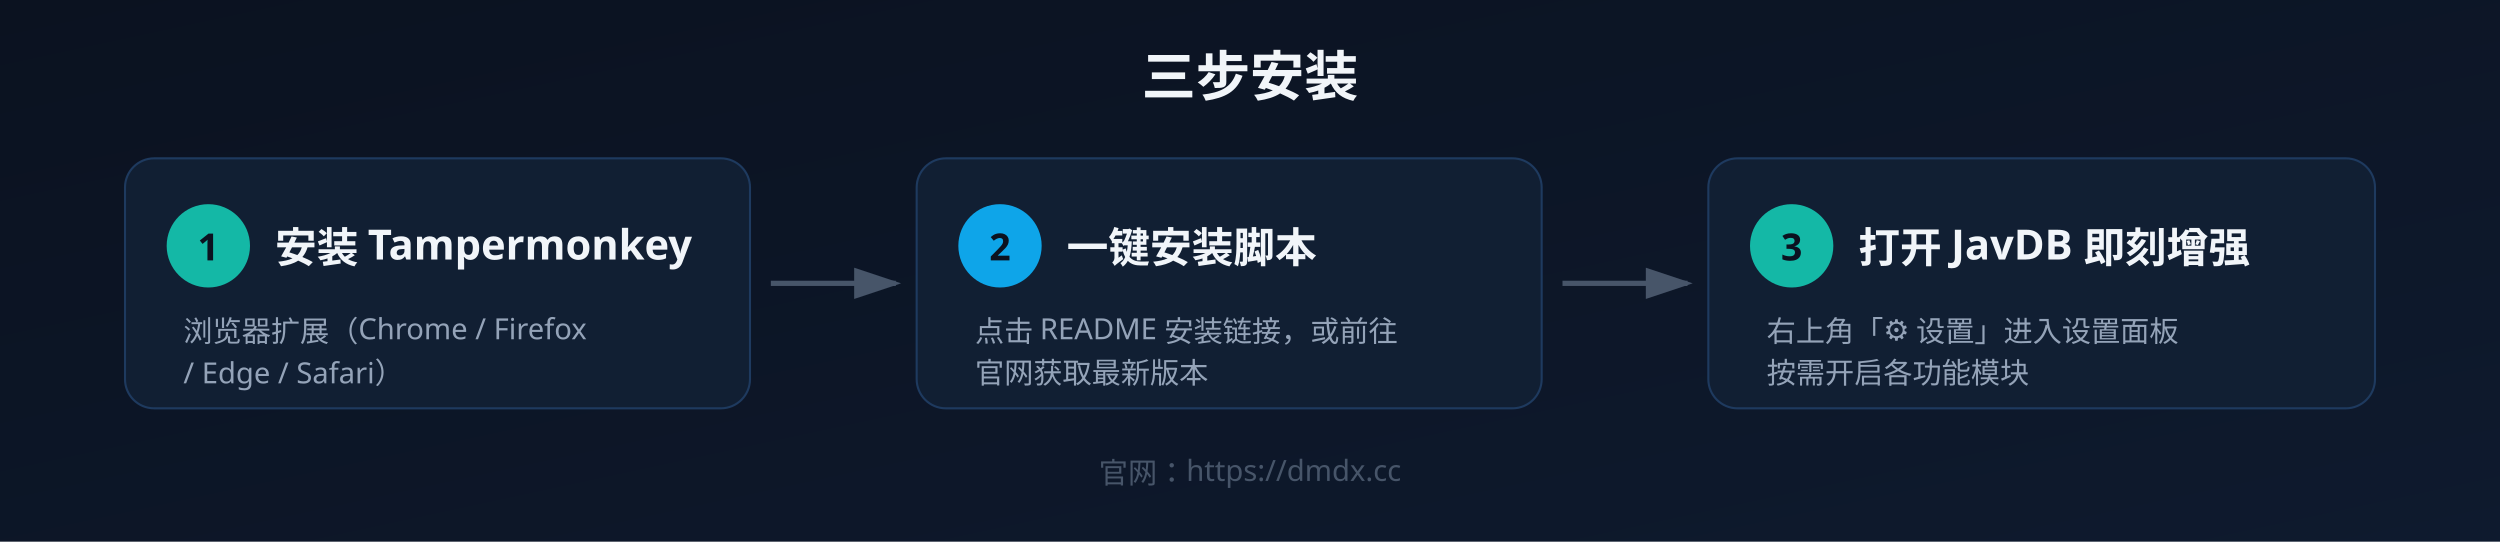
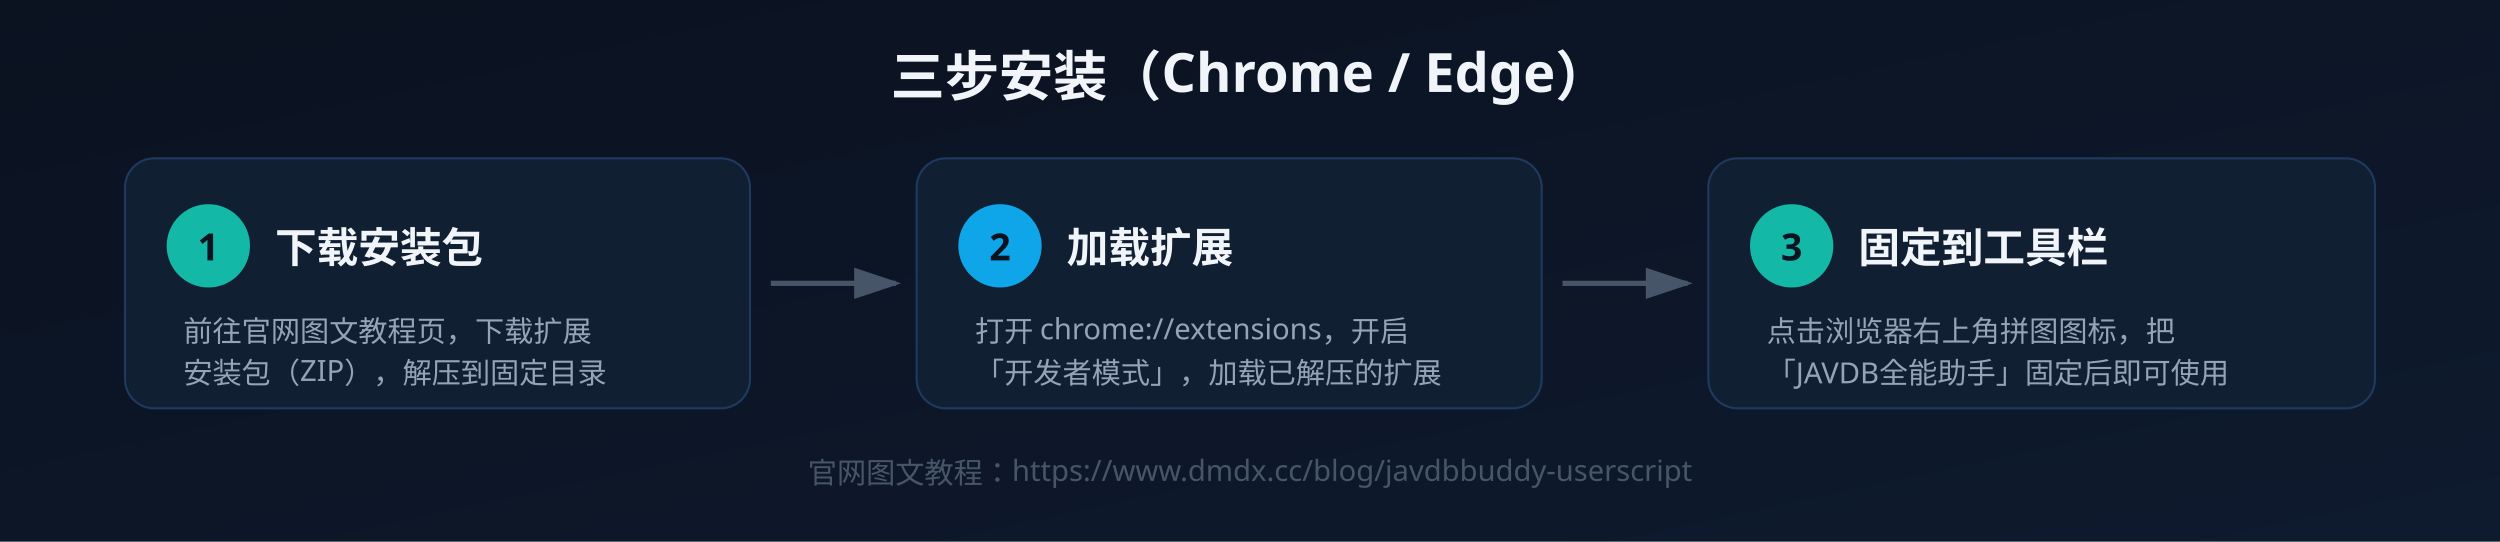
<svg xmlns="http://www.w3.org/2000/svg" width="1200" height="260" viewBox="0 0 1200 260">
  <defs>
    <linearGradient id="bg3" x1="0" y1="0" x2="1" y2="1">
      <stop offset="0" stop-color="#0b1220" />
      <stop offset="1" stop-color="#0e1a2e" />
    </linearGradient>
    <linearGradient id="bar3" x1="0" y1="0" x2="1" y2="0">
      <stop offset="0" stop-color="#14b8a6" />
      <stop offset="1" stop-color="#0ea5e9" />
    </linearGradient>
    <marker id="arrow" markerWidth="10" markerHeight="10" refX="8" refY="3" orient="auto">
      <path d="M0,0 L9,3 L0,6 Z" fill="#475569" />
    </marker>
  </defs>
  <rect width="1200" height="260" fill="url(#bg3)" />
-   <text x="600" y="46" text-anchor="middle" font-family="'PingFang SC','Microsoft YaHei','Noto Sans SC',sans-serif" font-size="26" font-weight="800" fill="#f1f5f9">三步安装</text>
+   <text x="600" y="46" text-anchor="middle" font-family="'PingFang SC','Microsoft YaHei','Noto Sans SC',sans-serif" font-size="26" font-weight="800" fill="#f1f5f9">三步安装（Chrome / Edge）</text>
  <g>
    <rect x="60" y="76" width="300" height="120" rx="14" fill="#111f33" stroke="#1e3a5f" />
    <circle cx="100" cy="118" r="20" fill="#14b8a6" />
    <text x="100" y="125" text-anchor="middle" font-family="'PingFang SC','Microsoft YaHei','Noto Sans SC',sans-serif" font-size="18" font-weight="800" fill="#0b1220">1</text>
-     <text x="132" y="126" font-family="'PingFang SC','Microsoft YaHei','Noto Sans SC',sans-serif" font-size="20" font-weight="700" fill="#f1f5f9">安装 Tampermonkey</text>
-     <text x="88" y="164" font-family="'PingFang SC','Microsoft YaHei','Noto Sans SC',sans-serif" font-size="14" fill="#94a3b8">浏览器扩展（Chrome / Firefox</text>
-     <text x="88" y="184" font-family="'PingFang SC','Microsoft YaHei','Noto Sans SC',sans-serif" font-size="14" fill="#94a3b8">/ Edge / Safari）</text>
+     <text x="132" y="126" font-family="'PingFang SC','Microsoft YaHei','Noto Sans SC',sans-serif" font-size="20" font-weight="700" fill="#f1f5f9">下载安装包</text>
+     <text x="88" y="164" font-family="'PingFang SC','Microsoft YaHei','Noto Sans SC',sans-serif" font-size="14" fill="#94a3b8">前往官网图文教程页，下载扩展</text>
+     <text x="88" y="184" font-family="'PingFang SC','Microsoft YaHei','Noto Sans SC',sans-serif" font-size="14" fill="#94a3b8">安装包（ZIP），解压到固定目录</text>
  </g>
  <path d="M370 136 H430" stroke="#475569" stroke-width="2.5" marker-end="url(#arrow)" />
  <g>
    <rect x="440" y="76" width="300" height="120" rx="14" fill="#111f33" stroke="#1e3a5f" />
    <circle cx="480" cy="118" r="20" fill="#0ea5e9" />
    <text x="480" y="125" text-anchor="middle" font-family="'PingFang SC','Microsoft YaHei','Noto Sans SC',sans-serif" font-size="18" font-weight="800" fill="#0b1220">2</text>
-     <text x="512" y="126" font-family="'PingFang SC','Microsoft YaHei','Noto Sans SC',sans-serif" font-size="20" font-weight="700" fill="#f1f5f9">一键安装脚本</text>
-     <text x="468" y="164" font-family="'PingFang SC','Microsoft YaHei','Noto Sans SC',sans-serif" font-size="14" fill="#94a3b8">点击 README 安装链接，或前往</text>
-     <text x="468" y="184" font-family="'PingFang SC','Microsoft YaHei','Noto Sans SC',sans-serif" font-size="14" fill="#94a3b8">官网获取最新版本</text>
+     <text x="512" y="126" font-family="'PingFang SC','Microsoft YaHei','Noto Sans SC',sans-serif" font-size="20" font-weight="700" fill="#f1f5f9">加载扩展</text>
+     <text x="468" y="164" font-family="'PingFang SC','Microsoft YaHei','Noto Sans SC',sans-serif" font-size="14" fill="#94a3b8">打开 chrome://extensions，开启</text>
+     <text x="468" y="184" font-family="'PingFang SC','Microsoft YaHei','Noto Sans SC',sans-serif" font-size="14" fill="#94a3b8">「开发者模式」，加载已解压的扩展</text>
  </g>
  <path d="M750 136 H810" stroke="#475569" stroke-width="2.5" marker-end="url(#arrow)" />
  <g>
    <rect x="820" y="76" width="320" height="120" rx="14" fill="#111f33" stroke="#1e3a5f" />
    <circle cx="860" cy="118" r="20" fill="#14b8a6" />
    <text x="860" y="125" text-anchor="middle" font-family="'PingFang SC','Microsoft YaHei','Noto Sans SC',sans-serif" font-size="18" font-weight="800" fill="#0b1220">3</text>
-     <text x="892" y="126" font-family="'PingFang SC','Microsoft YaHei','Noto Sans SC',sans-serif" font-size="20" font-weight="700" fill="#f1f5f9">打开 JavDB 即刻增强</text>
-     <text x="848" y="164" font-family="'PingFang SC','Microsoft YaHei','Noto Sans SC',sans-serif" font-size="14" fill="#94a3b8">右上角「⚙️ 设置」进入设置面板</text>
-     <text x="848" y="184" font-family="'PingFang SC','Microsoft YaHei','Noto Sans SC',sans-serif" font-size="14" fill="#94a3b8">按需开启各功能模块</text>
+     <text x="892" y="126" font-family="'PingFang SC','Microsoft YaHei','Noto Sans SC',sans-serif" font-size="20" font-weight="700" fill="#f1f5f9">固定到工具栏</text>
+     <text x="848" y="164" font-family="'PingFang SC','Microsoft YaHei','Noto Sans SC',sans-serif" font-size="14" fill="#94a3b8">点击浏览器右上角拼图图标，把</text>
+     <text x="848" y="184" font-family="'PingFang SC','Microsoft YaHei','Noto Sans SC',sans-serif" font-size="14" fill="#94a3b8">「JAVDB全能助手」固定后即可使用</text>
  </g>
-   <text x="600" y="232" text-anchor="middle" font-family="'PingFang SC','Microsoft YaHei','Noto Sans SC',sans-serif" font-size="14" fill="#475569">官网：https://dmdx.cc</text>
+   <text x="600" y="232" text-anchor="middle" font-family="'PingFang SC','Microsoft YaHei','Noto Sans SC',sans-serif" font-size="14" fill="#475569">官网图文教程：https://www.dmdx.cc/blog/javdbbuddy-userscript</text>
</svg>
